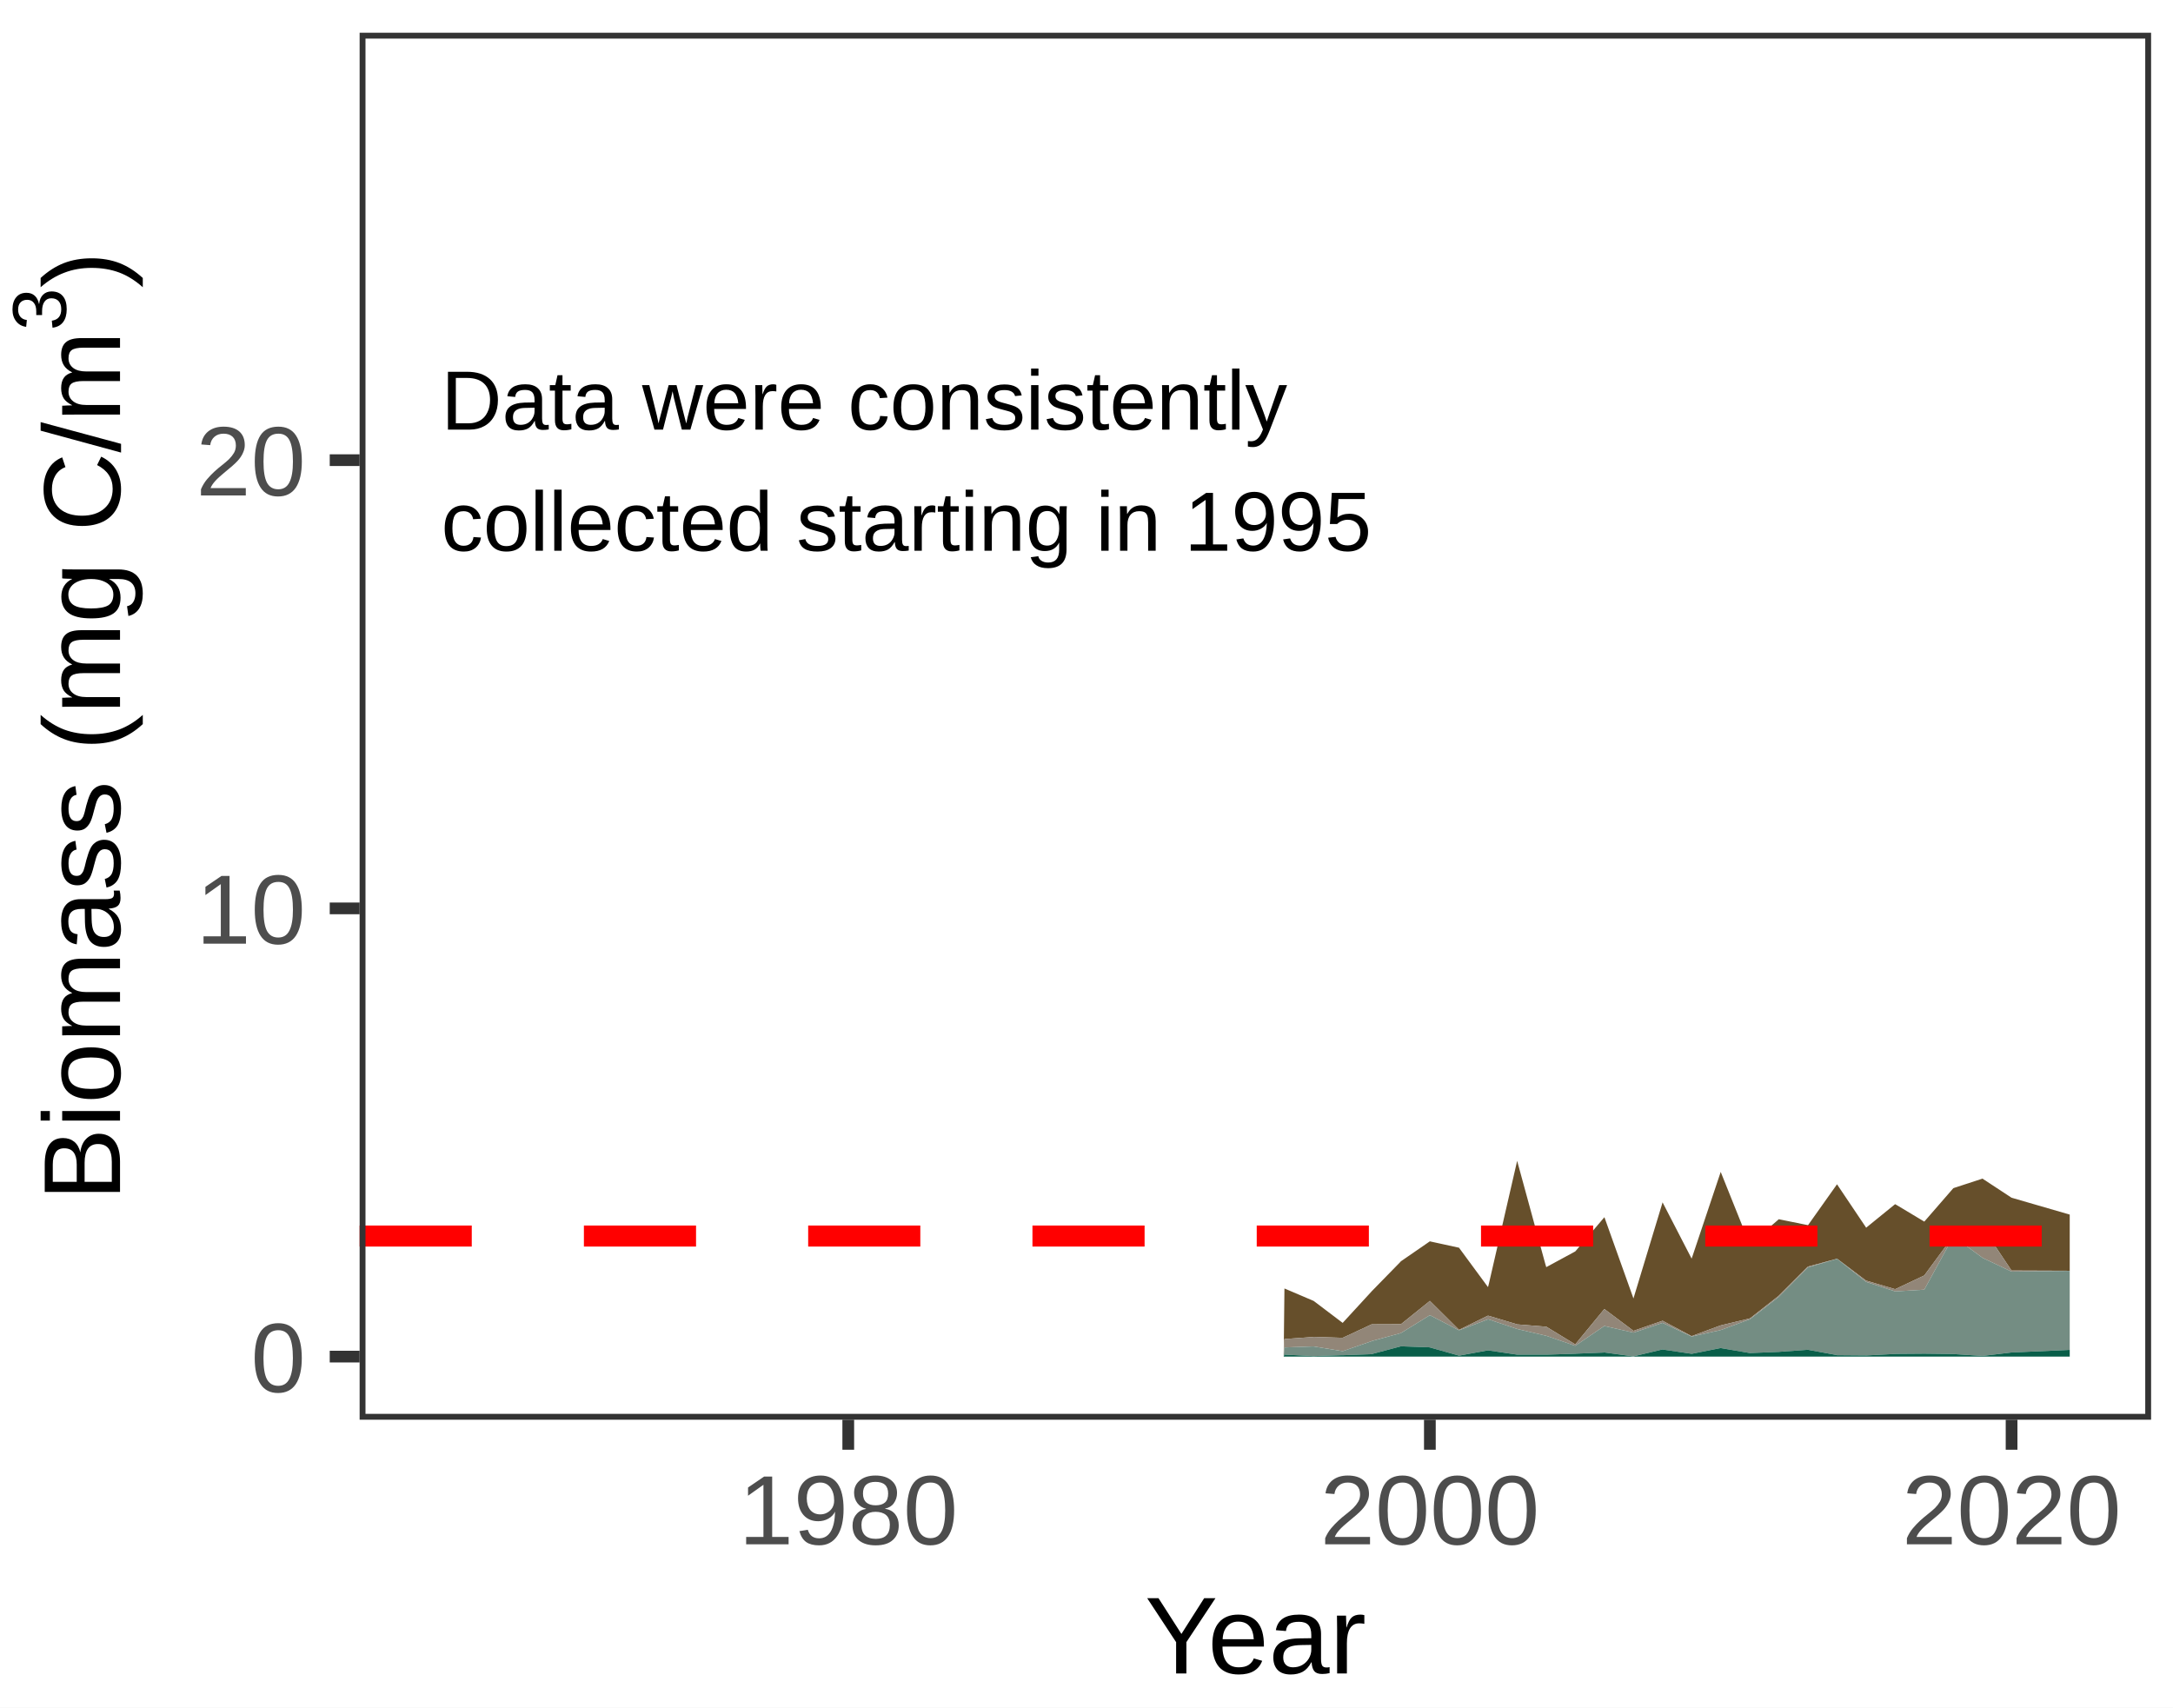
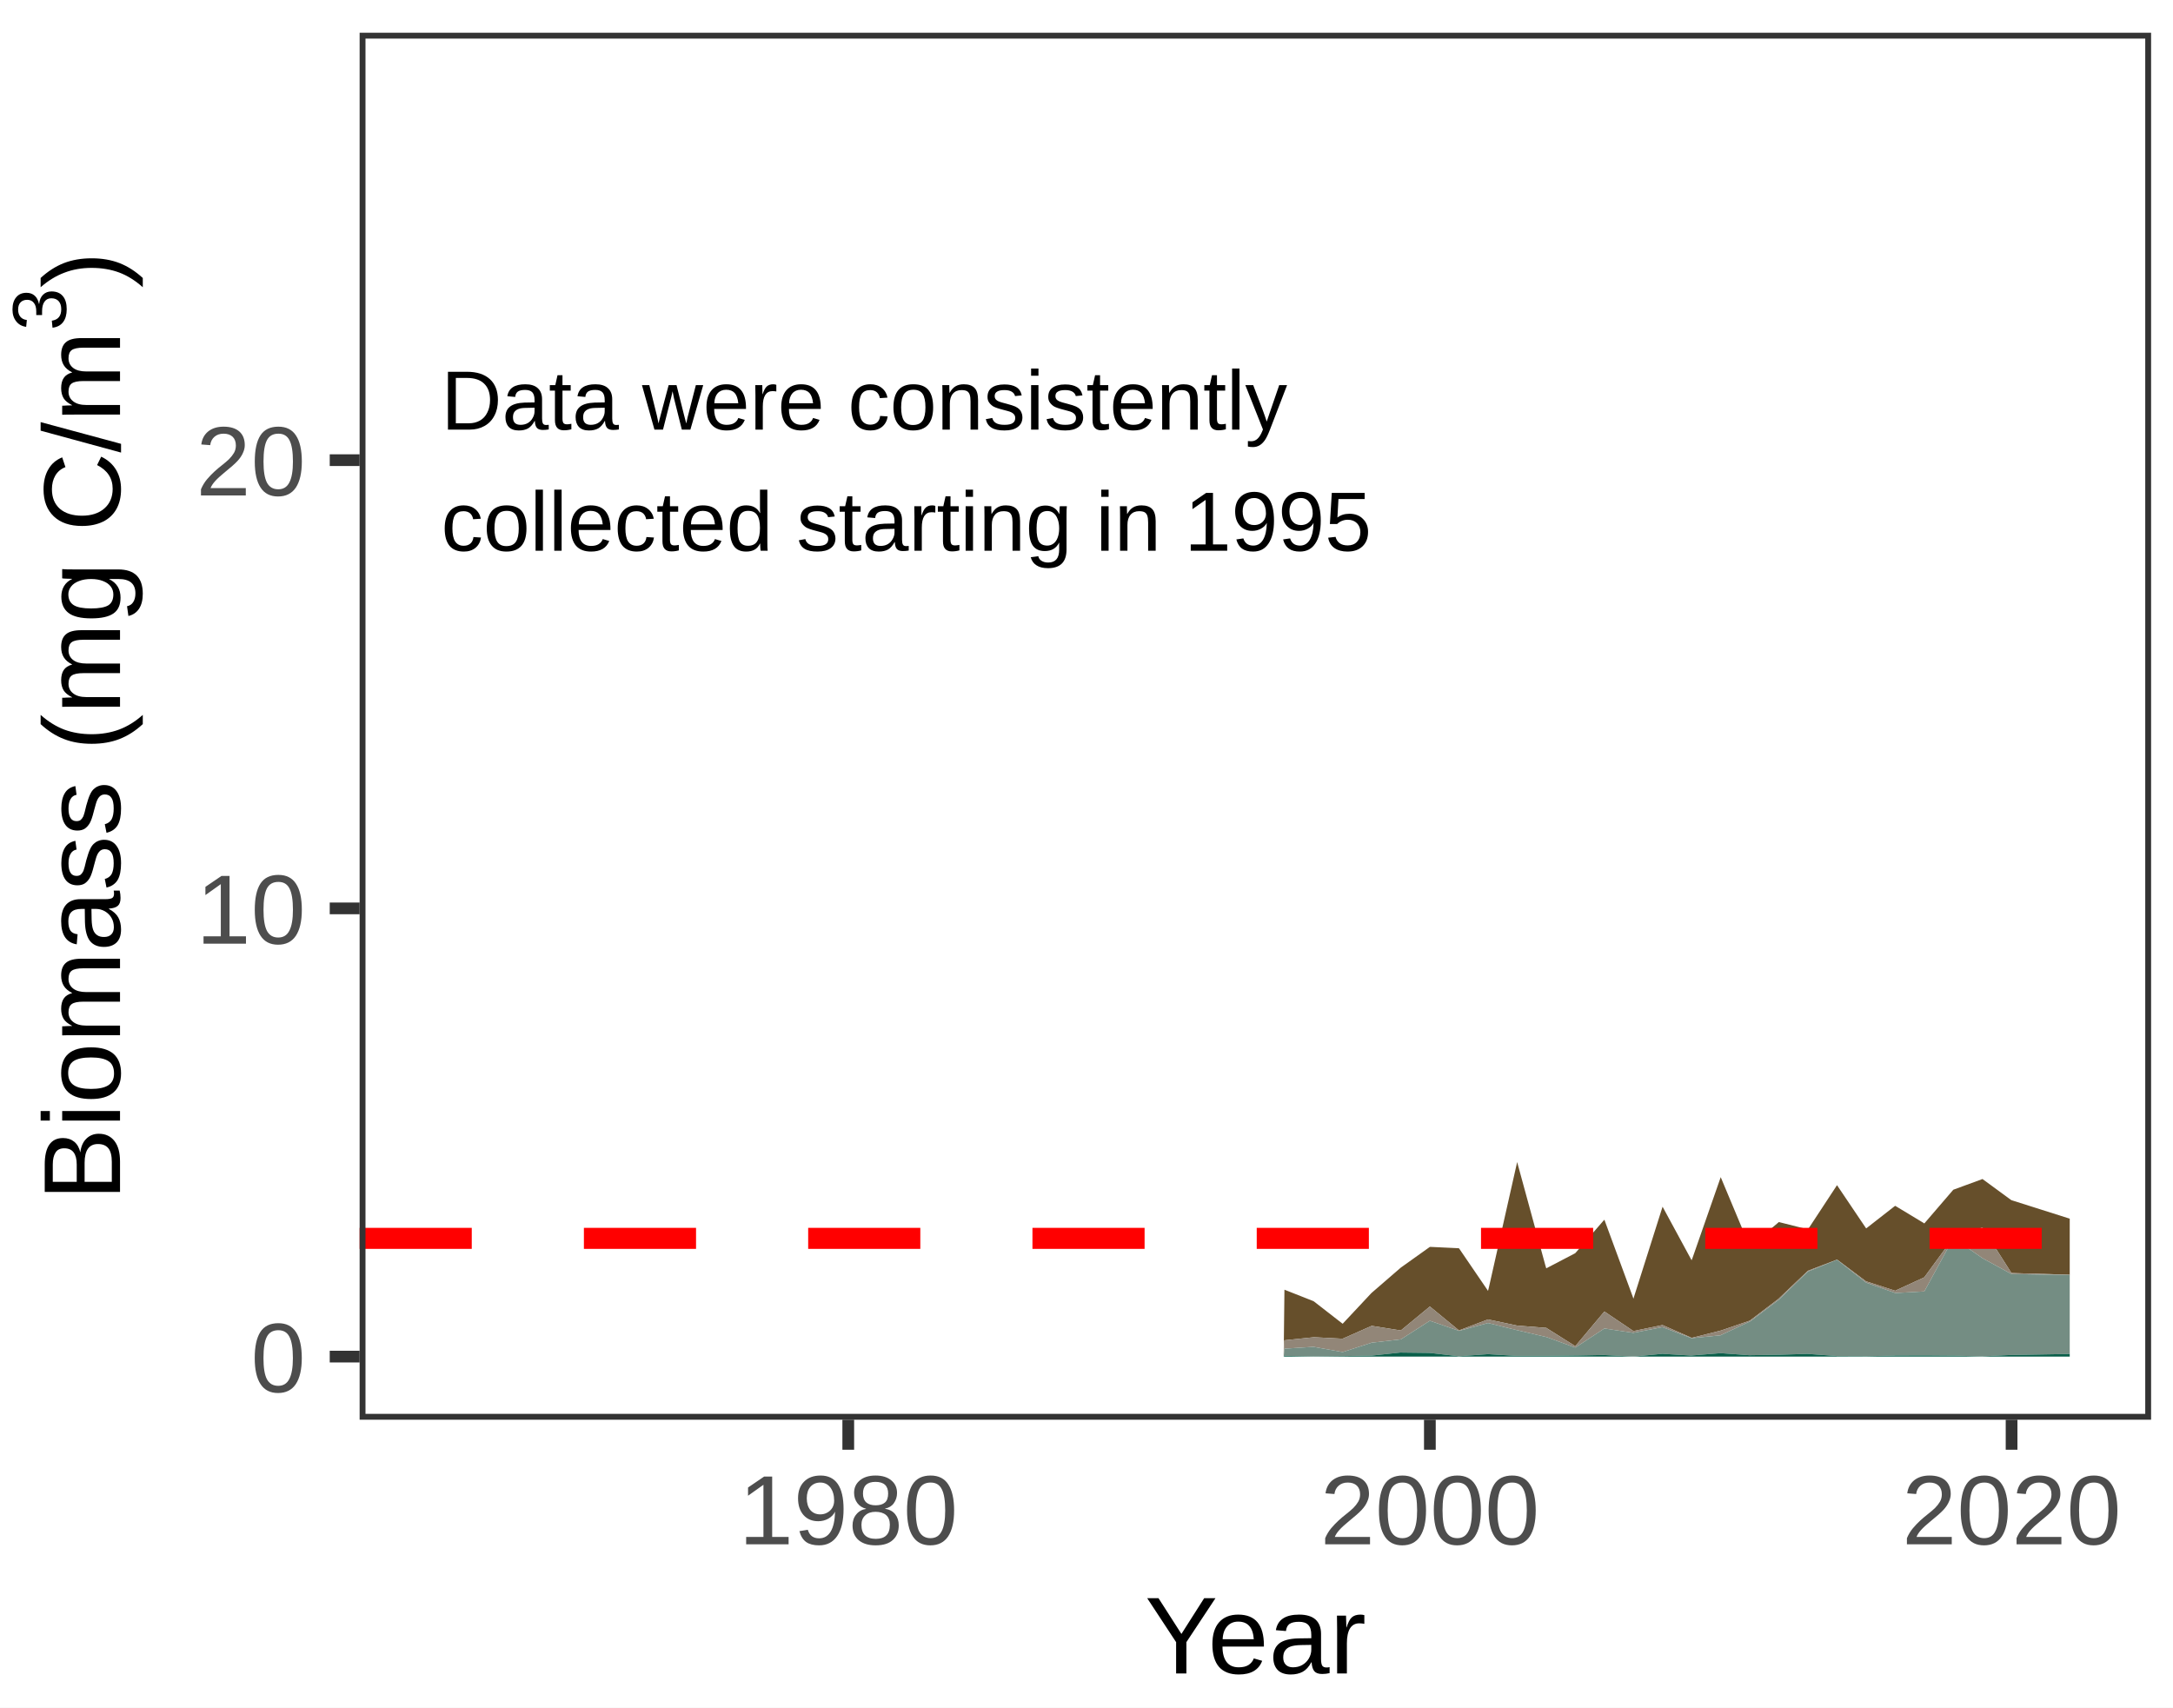
<svg xmlns="http://www.w3.org/2000/svg" class="svglite" width="198.43pt" height="155.91pt" viewBox="0 0 198.43 155.91">
  <defs>
    <style type="text/css">
    .svglite line, .svglite polyline, .svglite polygon, .svglite path, .svglite rect, .svglite circle {
      fill: none;
      stroke: #000000;
      stroke-linecap: round;
      stroke-linejoin: round;
      stroke-miterlimit: 10.00;
    }
    .svglite text {
      white-space: pre;
    }
  </style>
  </defs>
  <rect width="100%" height="100%" style="stroke: none; fill: #FFFFFF;" />
  <defs>
    <clipPath id="cpMC4wMHwxOTguNDN8MC4wMHwxNTUuOTE=">
      <rect x="0.00" y="0.00" width="198.43" height="155.91" />
    </clipPath>
  </defs>
  <g clip-path="url(#cpMC4wMHwxOTguNDN8MC4wMHwxNTUuOTE=)">
    <rect x="0.00" y="0.00" width="198.43" height="155.91" style="stroke-width: 1.07; stroke: #FFFFFF; fill: #FFFFFF;" />
  </g>
  <defs>
    <clipPath id="cpMzIuODR8MTk2LjQzfDIuOTl8MTI5LjY0">
      <rect x="32.84" y="2.99" width="163.59" height="126.65" />
    </clipPath>
  </defs>
  <g clip-path="url(#cpMzIuODR8MTk2LjQzfDIuOTl8MTI5LjY0)">
    <rect x="32.84" y="2.99" width="163.59" height="126.65" style="stroke-width: 1.07; stroke: none; fill: #FFFFFF;" />
-     <polygon points="117.29,117.66 117.37,117.69 119.88,118.76 119.95,118.79 120.02,118.84 122.53,120.74 122.61,120.80 122.68,120.72 125.19,117.99 125.26,117.91 125.33,117.84 127.85,115.26 127.92,115.18 127.99,115.13 130.50,113.40 130.57,113.35 130.64,113.37 133.16,113.92 133.23,113.93 133.30,114.03 135.81,117.44 135.88,117.53 135.96,117.22 138.47,106.31 138.54,106.00 138.61,106.26 141.12,115.45 141.20,115.71 141.27,115.67 143.78,114.31 143.85,114.27 143.92,114.19 146.43,111.24 146.51,111.15 146.58,111.35 149.09,118.37 149.16,118.57 149.23,118.34 151.75,110.03 151.82,109.79 151.89,109.93 154.40,114.79 154.47,114.93 154.55,114.71 157.06,107.22 157.13,107.01 157.20,107.19 159.71,113.45 159.78,113.63 159.86,113.56 162.37,111.39 162.44,111.33 162.51,111.35 165.02,111.86 165.10,111.88 165.17,111.78 167.68,108.24 167.75,108.14 167.82,108.25 170.34,112.00 170.41,112.11 170.48,112.05 172.99,110.01 173.06,109.96 173.13,110.00 175.65,111.51 175.72,111.55 175.79,111.47 178.30,108.58 178.37,108.50 178.45,108.47 180.96,107.65 181.03,107.62 181.10,107.67 183.61,109.32 183.69,109.37 183.76,109.39 188.93,110.89 189.00,110.91 189.00,116.04 188.93,116.04 183.76,116.02 183.69,116.02 183.61,115.91 181.10,112.15 181.03,112.05 180.96,112.07 178.45,112.84 178.37,112.87 178.30,112.96 175.79,116.37 175.72,116.47 175.65,116.50 173.13,117.69 173.06,117.72 172.99,117.70 170.48,116.96 170.41,116.94 170.34,116.89 167.82,114.99 167.75,114.94 167.68,114.96 165.17,115.64 165.10,115.66 165.02,115.73 162.51,118.24 162.44,118.31 162.37,118.37 159.86,120.34 159.78,120.39 159.71,120.41 157.20,121.01 157.13,121.03 157.06,121.05 154.55,121.98 154.47,122.01 154.40,121.97 151.89,120.64 151.82,120.60 151.75,120.63 149.23,121.50 149.16,121.53 149.09,121.47 146.58,119.59 146.51,119.54 146.43,119.62 143.92,122.67 143.85,122.76 143.78,122.72 141.27,121.19 141.20,121.14 141.12,121.14 138.61,120.94 138.54,120.94 138.47,120.91 135.96,120.16 135.88,120.14 135.81,120.17 133.30,121.40 133.23,121.43 133.16,121.36 130.64,118.86 130.57,118.79 130.50,118.85 127.99,120.87 127.92,120.92 127.85,120.92 125.33,120.93 125.26,120.93 125.19,120.96 122.68,122.13 122.61,122.16 122.53,122.16 120.02,122.08 119.95,122.08 119.88,122.09 117.37,122.27 117.29,122.28 117.22,123.88 " style="stroke-width: 0.00; stroke: none; stroke-linecap: butt; fill: #664F2B;" />
-     <polyline points="117.29,117.66 117.37,117.69 119.88,118.76 119.95,118.79 120.02,118.84 122.53,120.74 122.61,120.80 122.68,120.72 125.19,117.99 125.26,117.91 125.33,117.84 127.85,115.26 127.92,115.18 127.99,115.13 130.50,113.40 130.57,113.35 130.64,113.37 133.16,113.92 133.23,113.93 133.30,114.03 135.81,117.44 135.88,117.53 135.96,117.22 138.47,106.31 138.54,106.00 138.61,106.26 141.12,115.45 141.20,115.71 141.27,115.67 143.78,114.31 143.85,114.27 143.92,114.19 146.43,111.24 146.51,111.15 146.58,111.35 149.09,118.37 149.16,118.57 149.23,118.34 151.75,110.03 151.82,109.79 151.89,109.93 154.40,114.79 154.47,114.93 154.55,114.71 157.06,107.22 157.13,107.01 157.20,107.19 159.71,113.45 159.78,113.63 159.86,113.56 162.37,111.39 162.44,111.33 162.51,111.35 165.02,111.86 165.10,111.88 165.17,111.78 167.68,108.24 167.75,108.14 167.82,108.25 170.34,112.00 170.41,112.11 170.48,112.05 172.99,110.01 173.06,109.96 173.13,110.00 175.65,111.51 175.72,111.55 175.79,111.47 178.30,108.58 178.37,108.50 178.45,108.47 180.96,107.65 181.03,107.62 181.10,107.67 183.61,109.32 183.69,109.37 183.76,109.39 188.93,110.89 189.00,110.91 " style="stroke-width: 1.07; stroke: none; stroke-linecap: butt;" />
-     <polygon points="117.29,122.28 117.37,122.27 119.88,122.09 119.95,122.08 120.02,122.08 122.53,122.16 122.61,122.16 122.68,122.13 125.19,120.96 125.26,120.93 125.33,120.93 127.85,120.92 127.92,120.92 127.99,120.87 130.50,118.85 130.57,118.79 130.64,118.86 133.16,121.36 133.23,121.43 133.30,121.40 135.81,120.17 135.88,120.14 135.96,120.16 138.47,120.91 138.54,120.94 138.61,120.94 141.12,121.14 141.20,121.14 141.27,121.19 143.78,122.72 143.85,122.76 143.92,122.67 146.43,119.62 146.51,119.54 146.58,119.59 149.09,121.47 149.16,121.53 149.23,121.50 151.75,120.63 151.82,120.60 151.89,120.64 154.40,121.97 154.47,122.01 154.55,121.98 157.06,121.05 157.13,121.03 157.20,121.01 159.71,120.41 159.78,120.39 159.86,120.34 162.37,118.37 162.44,118.31 162.51,118.24 165.02,115.73 165.10,115.66 165.17,115.64 167.68,114.96 167.75,114.94 167.82,114.99 170.34,116.89 170.41,116.94 170.48,116.96 172.99,117.70 173.06,117.72 173.13,117.69 175.65,116.50 175.72,116.47 175.79,116.37 178.30,112.96 178.37,112.87 178.45,112.84 180.96,112.07 181.03,112.05 181.10,112.15 183.61,115.91 183.69,116.02 183.76,116.02 188.93,116.04 189.00,116.04 189.00,116.05 188.93,116.05 183.76,116.11 183.69,116.11 183.61,116.08 181.10,114.89 181.03,114.85 180.96,114.80 178.45,112.96 178.37,112.91 178.30,113.04 175.79,117.63 175.72,117.76 175.65,117.77 173.13,117.92 173.06,117.92 172.99,117.90 170.48,117.08 170.41,117.06 170.34,117.00 167.82,115.00 167.75,114.95 167.68,114.97 165.17,115.71 165.10,115.73 165.02,115.81 162.51,118.34 162.44,118.42 162.37,118.47 159.86,120.42 159.78,120.48 159.71,120.50 157.20,121.43 157.13,121.45 157.06,121.47 154.55,122.03 154.47,122.04 154.40,122.01 151.89,120.83 151.82,120.80 151.75,120.82 149.23,121.67 149.16,121.69 149.09,121.67 146.58,121.10 146.51,121.08 146.43,121.13 143.92,122.84 143.85,122.89 143.78,122.87 141.27,122.00 141.20,121.98 141.12,121.96 138.61,121.37 138.54,121.35 138.47,121.33 135.96,120.49 135.88,120.47 135.81,120.50 133.30,121.45 133.23,121.47 133.16,121.44 130.64,120.13 130.57,120.10 130.50,120.14 127.99,121.69 127.92,121.73 127.85,121.75 125.33,122.44 125.26,122.46 125.19,122.49 122.68,123.36 122.61,123.38 122.53,123.37 120.02,122.96 119.95,122.95 119.88,122.95 117.37,123.04 117.29,123.04 117.22,123.88 " style="stroke-width: 0.00; stroke: none; stroke-linecap: butt; fill: #928678;" />
-     <polyline points="117.29,122.28 117.37,122.27 119.88,122.09 119.95,122.08 120.02,122.08 122.53,122.16 122.61,122.16 122.68,122.13 125.19,120.96 125.26,120.93 125.33,120.93 127.85,120.92 127.92,120.92 127.99,120.87 130.50,118.85 130.57,118.79 130.64,118.86 133.16,121.36 133.23,121.43 133.30,121.40 135.81,120.17 135.88,120.14 135.96,120.16 138.47,120.91 138.54,120.94 138.61,120.94 141.12,121.14 141.20,121.14 141.27,121.19 143.78,122.72 143.85,122.76 143.92,122.67 146.43,119.62 146.51,119.54 146.58,119.59 149.09,121.47 149.16,121.53 149.23,121.50 151.75,120.63 151.82,120.60 151.89,120.64 154.40,121.97 154.47,122.01 154.55,121.98 157.06,121.05 157.13,121.03 157.20,121.01 159.71,120.41 159.78,120.39 159.86,120.34 162.37,118.37 162.44,118.31 162.51,118.24 165.02,115.73 165.10,115.66 165.17,115.64 167.68,114.96 167.75,114.94 167.82,114.99 170.34,116.89 170.41,116.94 170.48,116.96 172.99,117.70 173.06,117.72 173.13,117.69 175.65,116.50 175.72,116.47 175.79,116.37 178.30,112.96 178.37,112.87 178.45,112.84 180.96,112.07 181.03,112.05 181.10,112.15 183.61,115.91 183.69,116.02 183.76,116.02 188.93,116.04 189.00,116.04 " style="stroke-width: 1.07; stroke: none; stroke-linecap: butt;" />
-     <polygon points="117.29,123.04 117.37,123.04 119.88,122.95 119.95,122.95 120.02,122.96 122.53,123.37 122.61,123.38 122.68,123.36 125.19,122.49 125.26,122.46 125.33,122.44 127.85,121.75 127.92,121.73 127.99,121.69 130.50,120.14 130.57,120.10 130.64,120.13 133.16,121.44 133.23,121.47 133.30,121.45 135.81,120.50 135.88,120.47 135.96,120.49 138.47,121.33 138.54,121.35 138.61,121.37 141.12,121.96 141.20,121.98 141.27,122.00 143.78,122.87 143.85,122.89 143.92,122.84 146.43,121.13 146.51,121.08 146.58,121.10 149.09,121.67 149.16,121.69 149.23,121.67 151.75,120.82 151.82,120.80 151.89,120.83 154.40,122.01 154.47,122.04 154.55,122.03 157.06,121.47 157.13,121.45 157.20,121.43 159.71,120.50 159.78,120.48 159.86,120.42 162.37,118.47 162.44,118.42 162.51,118.34 165.02,115.81 165.10,115.73 165.17,115.71 167.68,114.97 167.75,114.95 167.82,115.00 170.34,117.00 170.41,117.06 170.48,117.08 172.99,117.90 173.06,117.92 173.13,117.92 175.65,117.77 175.72,117.76 175.79,117.63 178.30,113.04 178.37,112.91 178.45,112.96 180.96,114.80 181.03,114.85 181.10,114.89 183.61,116.08 183.69,116.11 183.76,116.11 188.93,116.05 189.00,116.05 189.00,123.27 188.93,123.27 183.76,123.50 183.69,123.50 183.61,123.51 181.10,123.81 181.03,123.82 180.96,123.81 178.45,123.65 178.37,123.65 178.30,123.64 175.79,123.61 175.72,123.61 175.65,123.61 173.13,123.63 173.06,123.64 172.99,123.64 170.48,123.77 170.41,123.77 170.34,123.77 167.82,123.75 167.75,123.75 167.68,123.73 165.17,123.27 165.10,123.25 165.02,123.26 162.51,123.44 162.44,123.45 162.37,123.45 159.86,123.55 159.78,123.55 159.71,123.54 157.20,123.11 157.13,123.09 157.06,123.11 154.55,123.61 154.47,123.62 154.40,123.61 151.89,123.24 151.82,123.23 151.75,123.24 149.23,123.84 149.16,123.86 149.09,123.85 146.58,123.51 146.51,123.50 146.43,123.51 143.92,123.61 143.85,123.62 143.78,123.62 141.27,123.70 141.20,123.70 141.12,123.70 138.61,123.70 138.54,123.70 138.47,123.69 135.96,123.32 135.88,123.31 135.81,123.32 133.30,123.78 133.23,123.79 133.16,123.77 130.64,123.06 130.57,123.04 130.50,123.03 127.99,122.94 127.92,122.94 127.85,122.96 125.33,123.63 125.26,123.65 125.19,123.66 122.68,123.75 122.61,123.75 122.53,123.75 120.02,123.83 119.95,123.83 119.88,123.83 117.37,123.70 117.29,123.69 117.22,123.88 " style="stroke-width: 0.00; stroke: none; stroke-linecap: butt; fill: #748D83;" />
-     <polyline points="117.29,123.04 117.37,123.04 119.88,122.95 119.95,122.95 120.02,122.96 122.53,123.37 122.61,123.38 122.68,123.36 125.19,122.49 125.26,122.46 125.33,122.44 127.85,121.75 127.92,121.73 127.99,121.69 130.50,120.14 130.57,120.10 130.64,120.13 133.16,121.44 133.23,121.47 133.30,121.45 135.81,120.50 135.88,120.47 135.96,120.49 138.47,121.33 138.54,121.35 138.61,121.37 141.12,121.96 141.20,121.98 141.27,122.00 143.78,122.87 143.85,122.89 143.92,122.84 146.43,121.13 146.51,121.08 146.58,121.10 149.09,121.67 149.16,121.69 149.23,121.67 151.75,120.82 151.82,120.80 151.89,120.83 154.40,122.01 154.47,122.04 154.55,122.03 157.06,121.47 157.13,121.45 157.20,121.43 159.71,120.50 159.78,120.48 159.86,120.42 162.37,118.47 162.44,118.42 162.51,118.34 165.02,115.81 165.10,115.73 165.17,115.71 167.68,114.97 167.75,114.95 167.82,115.00 170.34,117.00 170.41,117.06 170.48,117.08 172.99,117.90 173.06,117.92 173.13,117.92 175.65,117.77 175.72,117.76 175.79,117.63 178.30,113.04 178.37,112.91 178.45,112.96 180.96,114.80 181.03,114.85 181.10,114.89 183.61,116.08 183.69,116.11 183.76,116.11 188.93,116.05 189.00,116.05 " style="stroke-width: 1.07; stroke: none; stroke-linecap: butt;" />
-     <polygon points="117.29,123.69 117.37,123.70 119.88,123.83 119.95,123.83 120.02,123.83 122.53,123.75 122.61,123.75 122.68,123.75 125.19,123.66 125.26,123.65 125.33,123.63 127.85,122.96 127.92,122.94 127.99,122.94 130.50,123.03 130.57,123.04 130.64,123.06 133.16,123.77 133.23,123.79 133.30,123.78 135.81,123.32 135.88,123.31 135.96,123.32 138.47,123.69 138.54,123.70 138.61,123.70 141.12,123.70 141.20,123.70 141.27,123.70 143.78,123.62 143.85,123.62 143.92,123.61 146.43,123.51 146.51,123.50 146.58,123.51 149.09,123.85 149.16,123.86 149.23,123.84 151.75,123.24 151.82,123.23 151.89,123.24 154.40,123.61 154.47,123.62 154.55,123.61 157.06,123.11 157.13,123.09 157.20,123.11 159.71,123.54 159.78,123.55 159.86,123.55 162.37,123.45 162.44,123.45 162.51,123.44 165.02,123.26 165.10,123.25 165.17,123.27 167.68,123.73 167.75,123.75 167.82,123.75 170.34,123.77 170.41,123.77 170.48,123.77 172.99,123.64 173.06,123.64 173.13,123.63 175.65,123.61 175.72,123.61 175.79,123.61 178.30,123.64 178.37,123.65 178.45,123.65 180.96,123.81 181.03,123.82 181.10,123.81 183.61,123.51 183.69,123.50 183.76,123.50 188.93,123.27 189.00,123.27 189.00,123.88 188.93,123.88 183.76,123.88 183.69,123.88 183.61,123.88 181.10,123.88 181.03,123.88 180.96,123.88 178.45,123.88 178.37,123.88 178.30,123.88 175.79,123.88 175.72,123.88 175.65,123.88 173.13,123.88 173.06,123.88 172.99,123.88 170.48,123.88 170.41,123.88 170.34,123.88 167.82,123.88 167.75,123.88 167.68,123.88 165.17,123.88 165.10,123.88 165.02,123.88 162.51,123.88 162.44,123.88 162.37,123.88 159.86,123.88 159.78,123.88 159.71,123.88 157.20,123.88 157.13,123.88 157.06,123.88 154.55,123.88 154.47,123.88 154.40,123.88 151.89,123.88 151.82,123.88 151.75,123.88 149.23,123.88 149.16,123.88 149.09,123.88 146.58,123.88 146.51,123.88 146.43,123.88 143.92,123.88 143.85,123.88 143.78,123.88 141.27,123.88 141.20,123.88 141.12,123.88 138.61,123.88 138.54,123.88 138.47,123.88 135.96,123.88 135.88,123.88 135.81,123.88 133.30,123.88 133.23,123.88 133.16,123.88 130.64,123.88 130.57,123.88 130.50,123.88 127.99,123.88 127.92,123.88 127.85,123.88 125.33,123.88 125.26,123.88 125.19,123.88 122.68,123.88 122.61,123.88 122.53,123.88 120.02,123.88 119.95,123.88 119.88,123.88 117.37,123.88 117.29,123.88 117.22,123.88 " style="stroke-width: 0.00; stroke: none; stroke-linecap: butt; fill: #095E49;" />
-     <polyline points="117.29,123.69 117.37,123.70 119.88,123.83 119.95,123.83 120.02,123.83 122.53,123.75 122.61,123.75 122.68,123.75 125.19,123.66 125.26,123.65 125.33,123.63 127.85,122.96 127.92,122.94 127.99,122.94 130.50,123.03 130.57,123.04 130.64,123.06 133.16,123.77 133.23,123.79 133.30,123.78 135.81,123.32 135.88,123.31 135.96,123.32 138.47,123.69 138.54,123.70 138.61,123.70 141.12,123.70 141.20,123.70 141.27,123.70 143.78,123.62 143.85,123.62 143.92,123.61 146.43,123.51 146.51,123.50 146.58,123.51 149.09,123.85 149.16,123.86 149.23,123.84 151.75,123.24 151.82,123.23 151.89,123.24 154.40,123.61 154.47,123.62 154.55,123.61 157.06,123.11 157.13,123.09 157.20,123.11 159.71,123.54 159.78,123.55 159.86,123.55 162.37,123.45 162.44,123.45 162.51,123.44 165.02,123.26 165.10,123.25 165.17,123.27 167.68,123.73 167.75,123.75 167.82,123.75 170.34,123.77 170.41,123.77 170.48,123.77 172.99,123.64 173.06,123.64 173.13,123.63 175.65,123.61 175.72,123.61 175.79,123.61 178.30,123.64 178.37,123.65 178.45,123.65 180.96,123.81 181.03,123.82 181.10,123.81 183.61,123.51 183.69,123.50 183.76,123.50 188.93,123.27 189.00,123.27 " style="stroke-width: 1.07; stroke: none; stroke-linecap: butt;" />
-     <line x1="32.84" y1="112.87" x2="196.43" y2="112.87" style="stroke-width: 1.92; stroke: #FF0000; stroke-dasharray: 10.24,10.24; stroke-linecap: butt;" />
+     <polygon points="117.29,117.77 117.37,117.80 119.88,118.79 119.95,118.82 120.02,118.87 122.53,120.82 122.61,120.88 122.68,120.80 125.19,118.12 125.26,118.05 125.33,117.99 127.85,115.81 127.92,115.75 127.99,115.70 130.50,113.91 130.57,113.86 130.64,113.86 133.16,113.98 133.23,113.99 133.30,114.09 135.81,117.77 135.88,117.88 135.96,117.56 138.47,106.43 138.54,106.11 138.61,106.37 141.12,115.56 141.20,115.82 141.27,115.78 143.78,114.47 143.85,114.43 143.92,114.35 146.43,111.46 146.51,111.38 146.58,111.58 149.09,118.39 149.16,118.59 149.23,118.36 151.75,110.41 151.82,110.19 151.89,110.32 154.40,114.95 154.47,115.08 154.55,114.88 157.06,107.69 157.13,107.49 157.20,107.66 159.71,113.66 159.78,113.83 159.86,113.77 162.37,111.65 162.44,111.59 162.51,111.61 165.02,112.24 165.10,112.26 165.17,112.15 167.68,108.33 167.75,108.22 167.82,108.33 170.34,112.07 170.41,112.17 170.48,112.12 172.99,110.16 173.06,110.11 173.13,110.15 175.65,111.67 175.72,111.72 175.79,111.64 178.30,108.72 178.37,108.64 178.45,108.61 180.96,107.69 181.03,107.66 181.10,107.71 183.61,109.55 183.69,109.60 183.76,109.62 188.93,111.26 189.00,111.28 189.00,116.41 188.93,116.40 183.76,116.25 183.69,116.25 183.61,116.14 181.10,112.20 181.03,112.09 180.96,112.11 178.45,112.99 178.37,113.01 178.30,113.11 175.79,116.54 175.72,116.64 175.65,116.67 173.13,117.83 173.06,117.87 172.99,117.84 170.48,117.03 170.41,117.01 170.34,116.96 167.82,115.07 167.75,115.02 167.68,115.05 165.17,116.01 165.10,116.04 165.02,116.11 162.51,118.50 162.44,118.57 162.37,118.63 159.86,120.54 159.78,120.59 159.71,120.62 157.20,121.48 157.13,121.50 157.06,121.52 154.55,122.15 154.47,122.17 154.40,122.13 151.89,121.03 151.82,121.00 151.75,121.01 149.23,121.53 149.16,121.54 149.09,121.50 146.58,119.81 146.51,119.76 146.43,119.85 143.92,122.84 143.85,122.92 143.78,122.88 141.27,121.30 141.20,121.25 141.12,121.25 138.61,121.05 138.54,121.05 138.47,121.03 135.96,120.50 135.88,120.48 135.81,120.51 133.30,121.46 133.23,121.49 133.16,121.43 130.64,119.36 130.57,119.30 130.50,119.36 127.99,121.43 127.92,121.49 127.85,121.48 125.33,121.08 125.26,121.07 125.19,121.10 122.68,122.21 122.61,122.24 122.53,122.24 120.02,122.11 119.95,122.11 119.88,122.12 117.37,122.38 117.29,122.39 117.22,123.88 " style="stroke-width: 0.00; stroke: none; stroke-linecap: butt; fill: #664F2B;" />
+     <polyline points="117.29,117.77 117.37,117.80 119.88,118.79 119.95,118.82 120.02,118.87 122.53,120.82 122.61,120.88 122.68,120.80 125.19,118.12 125.26,118.05 125.33,117.99 127.85,115.81 127.92,115.75 127.99,115.70 130.50,113.91 130.57,113.86 130.64,113.86 133.16,113.98 133.23,113.99 133.30,114.09 135.81,117.77 135.88,117.88 135.96,117.56 138.47,106.43 138.54,106.11 138.61,106.37 141.12,115.56 141.20,115.82 141.27,115.78 143.78,114.47 143.85,114.43 143.92,114.35 146.43,111.46 146.51,111.38 146.58,111.58 149.09,118.39 149.16,118.59 149.23,118.36 151.75,110.41 151.82,110.19 151.89,110.32 154.40,114.95 154.47,115.08 154.55,114.88 157.06,107.69 157.13,107.49 157.20,107.66 159.71,113.66 159.78,113.83 159.86,113.77 162.37,111.65 162.44,111.59 162.51,111.61 165.02,112.24 165.10,112.26 165.17,112.15 167.68,108.33 167.75,108.22 167.82,108.33 170.34,112.07 170.41,112.17 170.48,112.12 172.99,110.16 173.06,110.11 173.13,110.15 175.65,111.67 175.72,111.72 175.79,111.64 178.30,108.72 178.37,108.64 178.45,108.61 180.96,107.69 181.03,107.66 181.10,107.71 183.61,109.55 183.69,109.60 183.76,109.62 188.93,111.26 189.00,111.28 " style="stroke-width: 1.07; stroke: none; stroke-linecap: butt;" />
+     <polygon points="117.29,122.39 117.37,122.38 119.88,122.12 119.95,122.11 120.02,122.11 122.53,122.24 122.61,122.24 122.68,122.21 125.19,121.10 125.26,121.07 125.33,121.08 127.85,121.48 127.92,121.49 127.99,121.43 130.50,119.36 130.57,119.30 130.64,119.36 133.16,121.43 133.23,121.49 133.30,121.46 135.81,120.51 135.88,120.48 135.96,120.50 138.47,121.03 138.54,121.05 138.61,121.05 141.12,121.25 141.20,121.25 141.27,121.30 143.78,122.88 143.85,122.92 143.92,122.84 146.43,119.85 146.51,119.76 146.58,119.81 149.09,121.50 149.16,121.54 149.23,121.53 151.75,121.01 151.82,121.00 151.89,121.03 154.40,122.13 154.47,122.17 154.55,122.15 157.06,121.52 157.13,121.50 157.20,121.48 159.71,120.62 159.78,120.59 159.86,120.54 162.37,118.63 162.44,118.57 162.51,118.50 165.02,116.11 165.10,116.04 165.17,116.01 167.68,115.05 167.75,115.02 167.82,115.07 170.34,116.96 170.41,117.01 170.48,117.03 172.99,117.84 173.06,117.87 173.13,117.83 175.65,116.67 175.72,116.64 175.79,116.54 178.30,113.11 178.37,113.01 178.45,112.99 180.96,112.11 181.03,112.09 181.10,112.20 183.61,116.14 183.69,116.25 183.76,116.25 188.93,116.40 189.00,116.41 189.00,116.42 188.93,116.42 183.76,116.34 183.69,116.34 183.61,116.30 181.10,114.93 181.03,114.89 180.96,114.84 178.45,113.10 178.37,113.06 178.30,113.19 175.79,117.80 175.72,117.93 175.65,117.93 173.13,118.07 173.06,118.07 172.99,118.04 170.48,117.15 170.41,117.12 170.34,117.07 167.82,115.09 167.75,115.03 167.68,115.06 165.17,116.08 165.10,116.11 165.02,116.18 162.51,118.61 162.44,118.68 162.37,118.73 159.86,120.63 159.78,120.68 159.71,120.71 157.20,121.89 157.13,121.93 157.06,121.94 154.55,122.19 154.47,122.20 154.40,122.17 151.89,121.22 151.82,121.19 151.75,121.20 149.23,121.69 149.16,121.71 149.09,121.70 146.58,121.32 146.51,121.31 146.43,121.36 143.92,123.01 143.85,123.05 143.78,123.03 141.27,122.11 141.20,122.09 141.12,122.07 138.61,121.48 138.54,121.46 138.47,121.45 135.96,120.83 135.88,120.81 135.81,120.83 133.30,121.51 133.23,121.53 133.16,121.50 130.64,120.63 130.57,120.61 130.50,120.65 127.99,122.26 127.92,122.30 127.85,122.31 125.33,122.60 125.26,122.60 125.19,122.63 122.68,123.44 122.61,123.46 122.53,123.45 120.02,123.00 119.95,122.98 119.88,122.99 117.37,123.15 117.29,123.16 117.22,123.88 " style="stroke-width: 0.00; stroke: none; stroke-linecap: butt; fill: #928678;" />
+     <polyline points="117.29,122.39 117.37,122.38 119.88,122.12 119.95,122.11 120.02,122.11 122.53,122.24 122.61,122.24 122.68,122.21 125.19,121.10 125.26,121.07 125.33,121.08 127.85,121.48 127.92,121.49 127.99,121.43 130.50,119.36 130.57,119.30 130.64,119.36 133.16,121.43 133.23,121.49 133.30,121.46 135.81,120.51 135.88,120.48 135.96,120.50 138.47,121.03 138.54,121.05 138.61,121.05 141.12,121.25 141.20,121.25 141.27,121.30 143.78,122.88 143.85,122.92 143.92,122.84 146.43,119.85 146.51,119.76 146.58,119.81 149.09,121.50 149.16,121.54 149.23,121.53 151.75,121.01 151.82,121.00 151.89,121.03 154.40,122.13 154.47,122.17 154.55,122.15 157.06,121.52 157.13,121.50 157.20,121.48 159.71,120.62 159.78,120.59 159.86,120.54 162.37,118.63 162.44,118.57 162.51,118.50 165.02,116.11 165.10,116.04 165.17,116.01 167.68,115.05 167.75,115.02 167.82,115.07 170.34,116.96 170.41,117.01 170.48,117.03 172.99,117.84 173.06,117.87 173.13,117.83 175.65,116.67 175.72,116.64 175.79,116.54 178.30,113.11 178.37,113.01 178.45,112.99 180.96,112.11 181.03,112.09 181.10,112.20 183.61,116.14 183.69,116.25 183.76,116.25 188.93,116.40 189.00,116.41 " style="stroke-width: 1.07; stroke: none; stroke-linecap: butt;" />
+     <polygon points="117.29,123.16 117.37,123.15 119.88,122.99 119.95,122.98 120.02,123.00 122.53,123.45 122.61,123.46 122.68,123.44 125.19,122.63 125.26,122.60 125.33,122.60 127.85,122.31 127.92,122.30 127.99,122.26 130.50,120.65 130.57,120.61 130.64,120.63 133.16,121.50 133.23,121.53 133.30,121.51 135.81,120.83 135.88,120.81 135.96,120.83 138.47,121.45 138.54,121.46 138.61,121.48 141.12,122.07 141.20,122.09 141.27,122.11 143.78,123.03 143.85,123.05 143.92,123.01 146.43,121.36 146.51,121.31 146.58,121.32 149.09,121.70 149.16,121.71 149.23,121.69 151.75,121.20 151.82,121.19 151.89,121.22 154.40,122.17 154.47,122.20 154.55,122.19 157.06,121.94 157.13,121.93 157.20,121.89 159.71,120.71 159.78,120.68 159.86,120.63 162.37,118.73 162.44,118.68 162.51,118.61 165.02,116.18 165.10,116.11 165.17,116.08 167.68,115.06 167.75,115.03 167.82,115.09 170.34,117.07 170.41,117.12 170.48,117.15 172.99,118.04 173.06,118.07 173.13,118.07 175.65,117.93 175.72,117.93 175.79,117.80 178.30,113.19 178.37,113.06 178.45,113.10 180.96,114.84 181.03,114.89 181.10,114.93 183.61,116.30 183.69,116.34 183.76,116.34 188.93,116.42 189.00,116.42 189.00,123.64 188.93,123.64 183.76,123.73 183.69,123.73 183.61,123.73 181.10,123.85 181.03,123.86 180.96,123.86 178.45,123.79 178.37,123.79 178.30,123.79 175.79,123.77 175.72,123.77 175.65,123.77 173.13,123.78 173.06,123.78 172.99,123.79 170.48,123.84 170.41,123.84 170.34,123.84 167.82,123.83 167.75,123.83 167.68,123.82 165.17,123.64 165.10,123.63 165.02,123.63 162.51,123.71 162.44,123.71 162.37,123.71 159.86,123.75 159.78,123.75 159.71,123.75 157.20,123.57 157.13,123.57 157.06,123.57 154.55,123.77 154.47,123.78 154.40,123.78 151.89,123.63 151.82,123.62 151.75,123.63 149.23,123.87 149.16,123.87 149.09,123.87 146.58,123.74 146.51,123.73 146.43,123.73 143.92,123.78 143.85,123.78 143.78,123.78 141.27,123.81 141.20,123.81 141.12,123.81 138.61,123.81 138.54,123.81 138.47,123.81 135.96,123.66 135.88,123.65 135.81,123.66 133.30,123.84 133.23,123.85 133.16,123.84 130.64,123.55 130.57,123.55 130.50,123.54 127.99,123.51 127.92,123.51 127.85,123.51 125.33,123.78 125.26,123.79 125.19,123.79 122.68,123.83 122.61,123.83 122.53,123.83 120.02,123.86 119.95,123.86 119.88,123.86 117.37,123.81 117.29,123.81 117.22,123.88 " style="stroke-width: 0.00; stroke: none; stroke-linecap: butt; fill: #748D83;" />
+     <polyline points="117.29,123.16 117.37,123.15 119.88,122.99 119.95,122.98 120.02,123.00 122.53,123.45 122.61,123.46 122.68,123.44 125.19,122.63 125.26,122.60 125.33,122.60 127.85,122.31 127.92,122.30 127.99,122.26 130.50,120.65 130.57,120.61 130.64,120.63 133.16,121.50 133.23,121.53 133.30,121.51 135.81,120.83 135.88,120.81 135.96,120.83 138.47,121.45 138.54,121.46 138.61,121.48 141.12,122.07 141.20,122.09 141.27,122.11 143.78,123.03 143.85,123.05 143.92,123.01 146.43,121.36 146.51,121.31 146.58,121.32 149.09,121.70 149.16,121.71 149.23,121.69 151.75,121.20 151.82,121.19 151.89,121.22 154.40,122.17 154.47,122.20 154.55,122.19 157.06,121.94 157.13,121.93 157.20,121.89 159.71,120.71 159.78,120.68 159.86,120.63 162.37,118.73 162.44,118.68 162.51,118.61 165.02,116.18 165.10,116.11 165.17,116.08 167.68,115.06 167.75,115.03 167.82,115.09 170.34,117.07 170.41,117.12 170.48,117.15 172.99,118.04 173.06,118.07 173.13,118.07 175.65,117.93 175.72,117.93 175.79,117.80 178.30,113.19 178.37,113.06 178.45,113.10 180.96,114.84 181.03,114.89 181.10,114.93 183.61,116.30 183.69,116.34 183.76,116.34 188.93,116.42 189.00,116.42 " style="stroke-width: 1.07; stroke: none; stroke-linecap: butt;" />
+     <polygon points="117.29,123.81 117.37,123.81 119.88,123.86 119.95,123.86 120.02,123.86 122.53,123.83 122.61,123.83 122.68,123.83 125.19,123.79 125.26,123.79 125.33,123.78 127.85,123.51 127.92,123.51 127.99,123.51 130.50,123.54 130.57,123.55 130.64,123.55 133.16,123.84 133.23,123.85 133.30,123.84 135.81,123.66 135.88,123.65 135.96,123.66 138.47,123.81 138.54,123.81 138.61,123.81 141.12,123.81 141.20,123.81 141.27,123.81 143.78,123.78 143.85,123.78 143.92,123.78 146.43,123.73 146.51,123.73 146.58,123.74 149.09,123.87 149.16,123.87 149.23,123.87 151.75,123.63 151.82,123.62 151.89,123.63 154.40,123.78 154.47,123.78 154.55,123.77 157.06,123.57 157.13,123.57 157.20,123.57 159.71,123.75 159.78,123.75 159.86,123.75 162.37,123.71 162.44,123.71 162.51,123.71 165.02,123.63 165.10,123.63 165.17,123.64 167.68,123.82 167.75,123.83 167.82,123.83 170.34,123.84 170.41,123.84 170.48,123.84 172.99,123.79 173.06,123.78 173.13,123.78 175.65,123.77 175.72,123.77 175.79,123.77 178.30,123.79 178.37,123.79 178.45,123.79 180.96,123.86 181.03,123.86 181.10,123.85 183.61,123.73 183.69,123.73 183.76,123.73 188.93,123.64 189.00,123.64 189.00,123.88 188.93,123.88 183.76,123.88 183.69,123.88 183.61,123.88 181.10,123.88 181.03,123.88 180.96,123.88 178.45,123.88 178.37,123.88 178.30,123.88 175.79,123.88 175.72,123.88 175.65,123.88 173.13,123.88 173.06,123.88 172.99,123.88 170.48,123.88 170.41,123.88 170.34,123.88 167.82,123.88 167.75,123.88 167.68,123.88 165.17,123.88 165.10,123.88 165.02,123.88 162.51,123.88 162.44,123.88 162.37,123.88 159.86,123.88 159.78,123.88 159.71,123.88 157.20,123.88 157.13,123.88 157.06,123.88 154.55,123.88 154.47,123.88 154.40,123.88 151.89,123.88 151.82,123.88 151.75,123.88 149.23,123.88 149.16,123.88 149.09,123.88 146.58,123.88 146.51,123.88 146.43,123.88 143.92,123.88 143.85,123.88 143.78,123.88 141.27,123.88 141.20,123.88 141.12,123.88 138.61,123.88 138.54,123.88 138.47,123.88 135.96,123.88 135.88,123.88 135.81,123.88 133.30,123.88 133.23,123.88 133.16,123.88 130.64,123.88 130.57,123.88 130.50,123.88 127.99,123.88 127.92,123.88 127.85,123.88 125.33,123.88 125.26,123.88 125.19,123.88 122.68,123.88 122.61,123.88 122.53,123.88 120.02,123.88 119.95,123.88 119.88,123.88 117.37,123.88 117.29,123.88 117.22,123.88 " style="stroke-width: 0.00; stroke: none; stroke-linecap: butt; fill: #095E49;" />
+     <polyline points="117.29,123.81 117.37,123.81 119.88,123.86 119.95,123.86 120.02,123.86 122.53,123.83 122.61,123.83 122.68,123.83 125.19,123.79 125.26,123.79 125.33,123.78 127.85,123.51 127.92,123.51 127.99,123.51 130.50,123.54 130.57,123.55 130.64,123.55 133.16,123.84 133.23,123.85 133.30,123.84 135.81,123.66 135.88,123.65 135.96,123.66 138.47,123.81 138.54,123.81 138.61,123.81 141.12,123.81 141.20,123.81 141.27,123.81 143.78,123.78 143.85,123.78 143.92,123.78 146.43,123.73 146.51,123.73 146.58,123.74 149.09,123.87 149.16,123.87 149.23,123.87 151.75,123.63 151.82,123.62 151.89,123.63 154.40,123.78 154.47,123.78 154.55,123.77 157.06,123.57 157.13,123.57 157.20,123.57 159.71,123.75 159.78,123.75 159.86,123.75 162.37,123.71 162.44,123.71 162.51,123.71 165.02,123.63 165.10,123.63 165.17,123.64 167.68,123.82 167.75,123.83 167.82,123.83 170.34,123.84 170.41,123.84 170.48,123.84 172.99,123.79 173.06,123.78 173.13,123.78 175.65,123.77 175.72,123.77 175.79,123.77 178.30,123.79 178.37,123.79 178.45,123.79 180.96,123.86 181.03,123.86 181.10,123.85 183.61,123.73 183.69,123.73 183.76,123.73 188.93,123.64 189.00,123.64 " style="stroke-width: 1.07; stroke: none; stroke-linecap: butt;" />
+     <line x1="32.84" y1="113.08" x2="196.43" y2="113.08" style="stroke-width: 1.92; stroke: #FF0000; stroke-dasharray: 10.24,10.24; stroke-linecap: butt;" />
    <text x="40.28" y="39.23" style="font-size: 7.68px; font-family: &quot;Arial&quot;;" textLength="79.35px" lengthAdjust="spacingAndGlyphs">Data were consistently </text>
    <text x="40.28" y="50.29" style="font-size: 7.68px; font-family: &quot;Arial&quot;;" textLength="87.05px" lengthAdjust="spacingAndGlyphs"> collected starting in 1995</text>
    <rect x="32.84" y="2.99" width="163.59" height="126.65" style="stroke-width: 1.07; stroke: #333333;" />
  </g>
  <g clip-path="url(#cpMC4wMHwxOTguNDN8MC4wMHwxNTUuOTE=)">
    <text x="27.91" y="127.11" text-anchor="end" style="font-size: 9.00px;fill: #4D4D4D; font-family: &quot;Arial&quot;;" textLength="5.00px" lengthAdjust="spacingAndGlyphs">0</text>
    <text x="27.91" y="86.17" text-anchor="end" style="font-size: 9.00px;fill: #4D4D4D; font-family: &quot;Arial&quot;;" textLength="10.01px" lengthAdjust="spacingAndGlyphs">10</text>
    <text x="27.91" y="45.24" text-anchor="end" style="font-size: 9.00px;fill: #4D4D4D; font-family: &quot;Arial&quot;;" textLength="10.01px" lengthAdjust="spacingAndGlyphs">20</text>
    <polyline points="30.11,123.88 32.84,123.88 " style="stroke-width: 1.07; stroke: #333333; stroke-linecap: butt;" />
    <polyline points="30.11,82.95 32.84,82.95 " style="stroke-width: 1.07; stroke: #333333; stroke-linecap: butt;" />
    <polyline points="30.11,42.02 32.84,42.02 " style="stroke-width: 1.07; stroke: #333333; stroke-linecap: butt;" />
    <polyline points="77.46,132.38 77.46,129.64 " style="stroke-width: 1.07; stroke: #333333; stroke-linecap: butt;" />
    <polyline points="130.57,132.38 130.57,129.64 " style="stroke-width: 1.07; stroke: #333333; stroke-linecap: butt;" />
    <polyline points="183.69,132.38 183.69,129.64 " style="stroke-width: 1.07; stroke: #333333; stroke-linecap: butt;" />
    <text x="77.46" y="141.02" text-anchor="middle" style="font-size: 9.00px;fill: #4D4D4D; font-family: &quot;Arial&quot;;" textLength="20.02px" lengthAdjust="spacingAndGlyphs">1980</text>
    <text x="130.57" y="141.02" text-anchor="middle" style="font-size: 9.00px;fill: #4D4D4D; font-family: &quot;Arial&quot;;" textLength="20.02px" lengthAdjust="spacingAndGlyphs">2000</text>
    <text x="183.69" y="141.02" text-anchor="middle" style="font-size: 9.00px;fill: #4D4D4D; font-family: &quot;Arial&quot;;" textLength="20.02px" lengthAdjust="spacingAndGlyphs">2020</text>
    <text x="114.64" y="152.81" text-anchor="middle" style="font-size: 10.00px; font-family: &quot;Arial&quot;;" textLength="20.22px" lengthAdjust="spacingAndGlyphs">Year</text>
    <text transform="translate(10.96,109.67) rotate(-90)" style="font-size: 10.00px; font-family: &quot;Arial&quot;;" textLength="79.48px" lengthAdjust="spacingAndGlyphs">Biomass (mg C/m</text>
    <text transform="translate(6.03,30.19) rotate(-90)" style="font-size: 7.00px; font-family: &quot;Arial&quot;;" textLength="3.90px" lengthAdjust="spacingAndGlyphs">3</text>
    <text transform="translate(10.96,26.29) rotate(-90)" style="font-size: 10.00px; font-family: &quot;Arial&quot;;" textLength="3.33px" lengthAdjust="spacingAndGlyphs">)</text>
  </g>
</svg>
